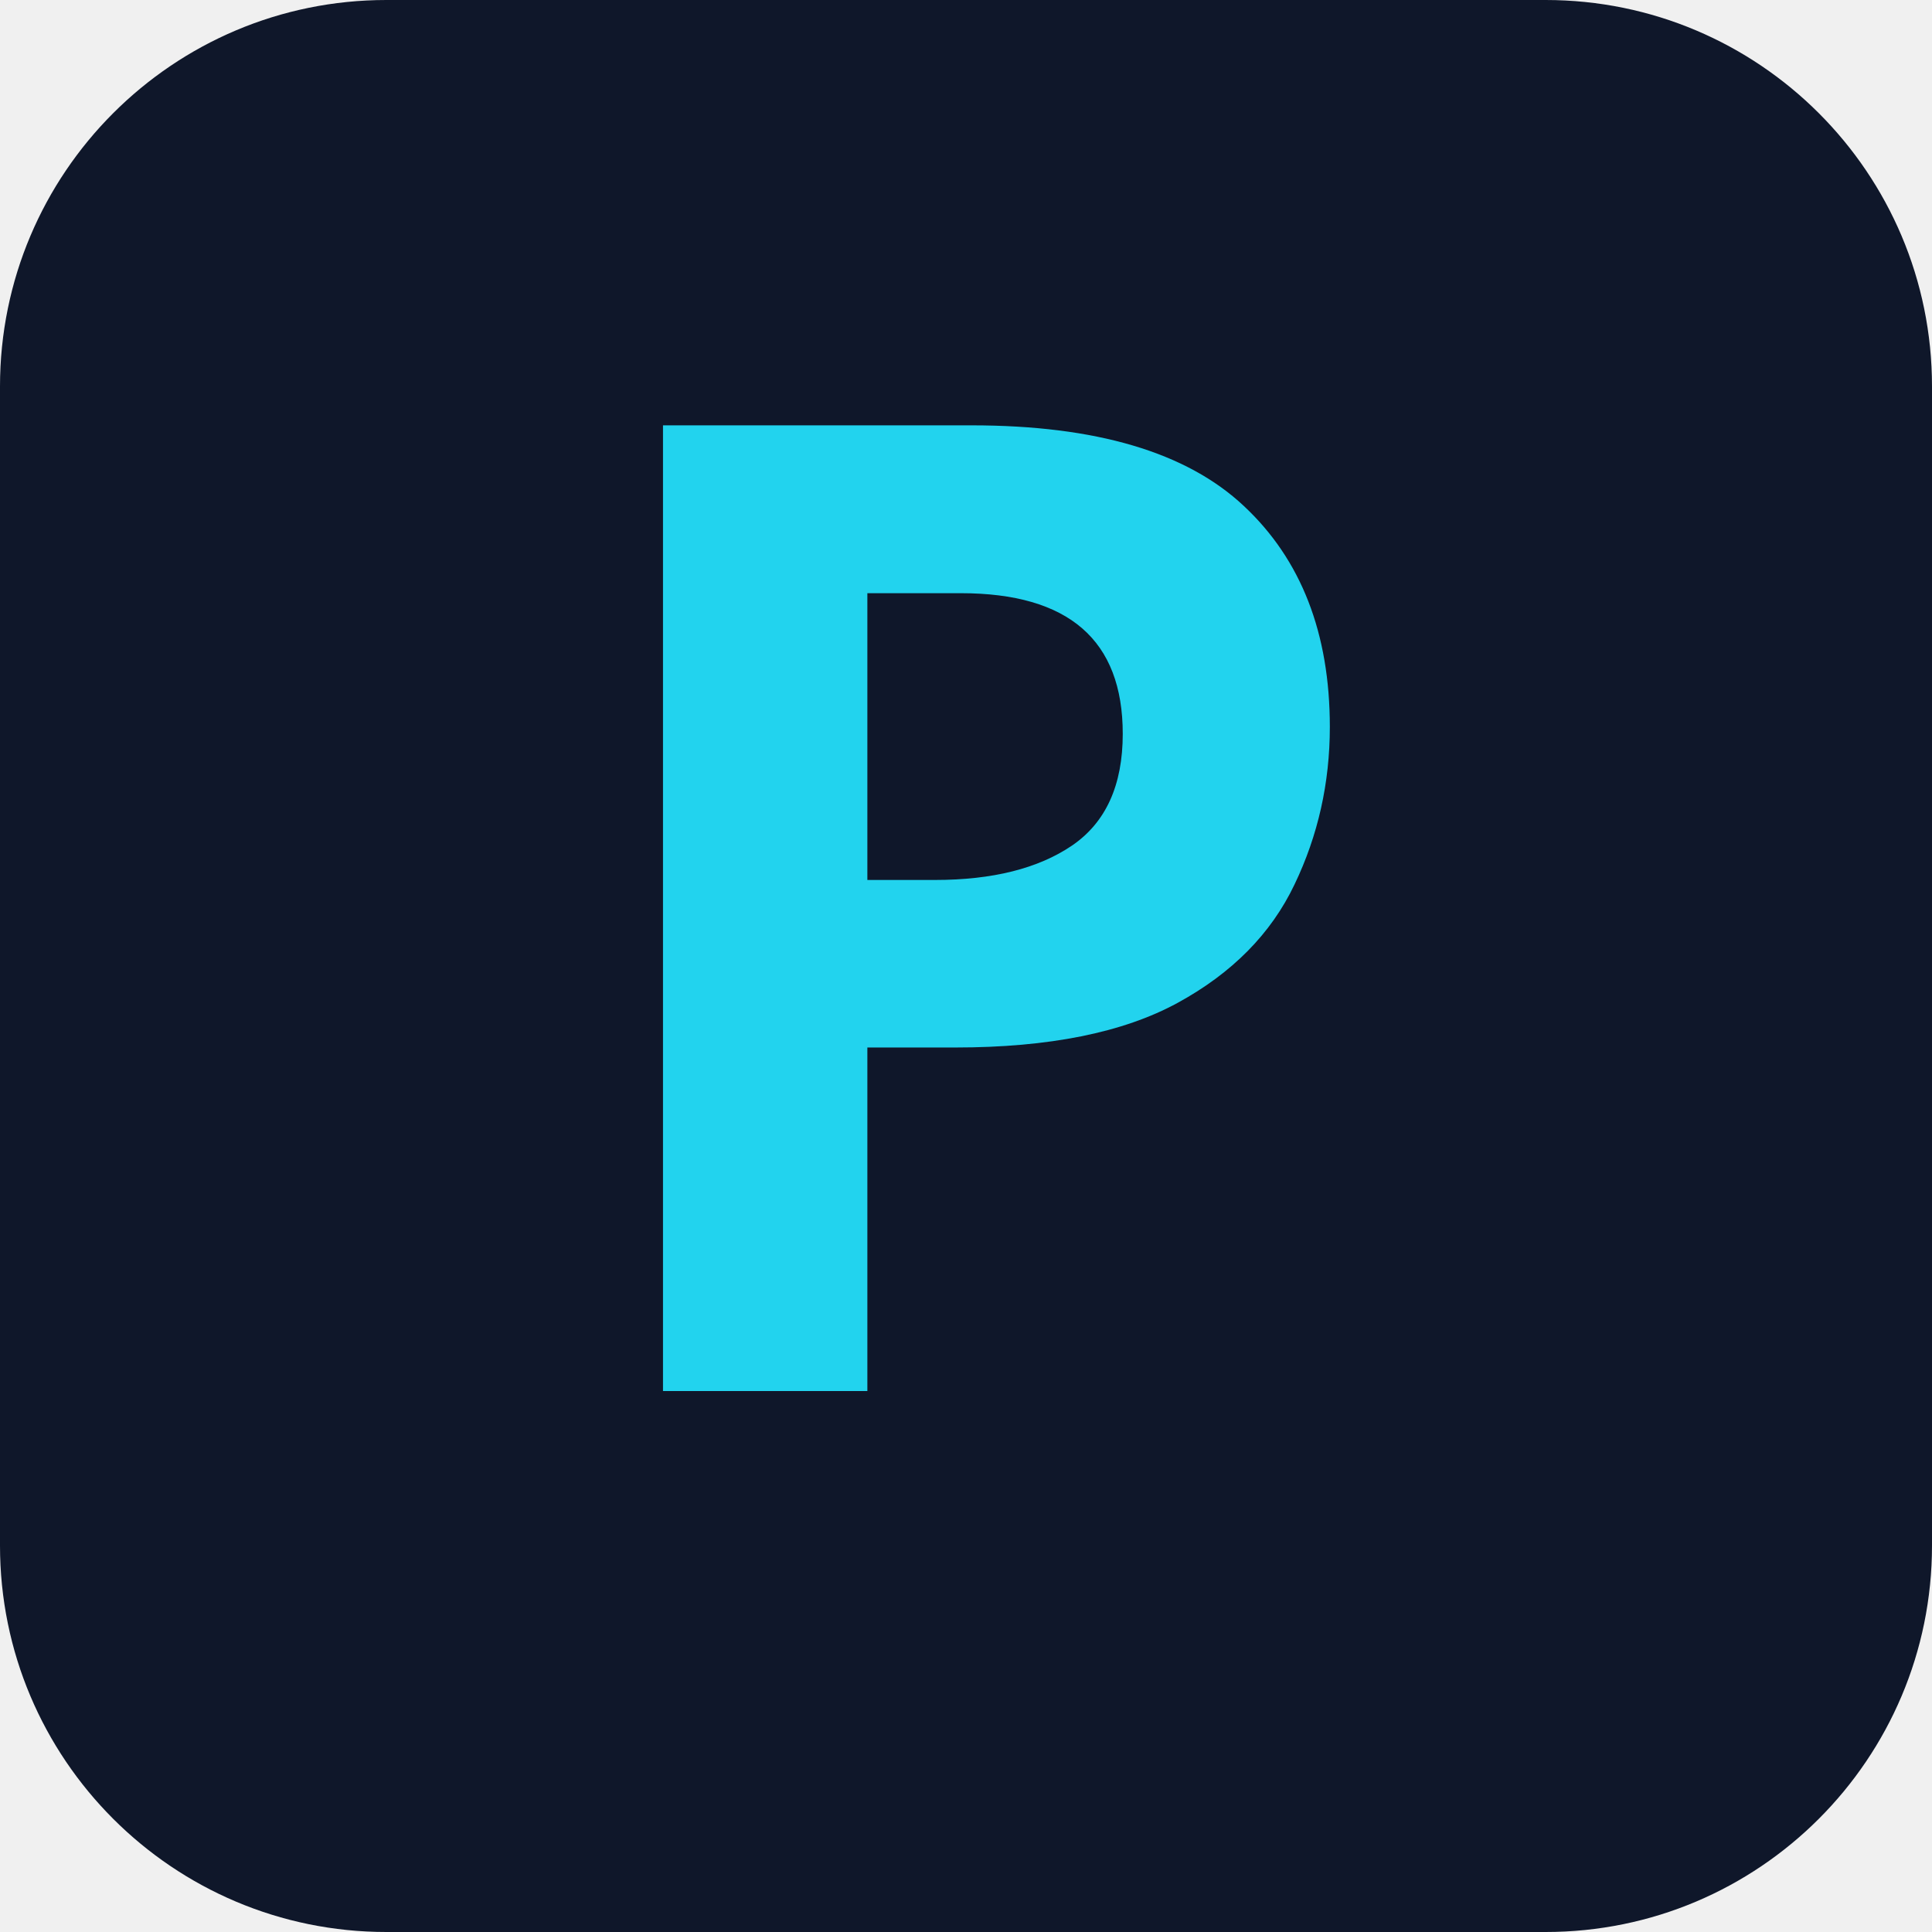
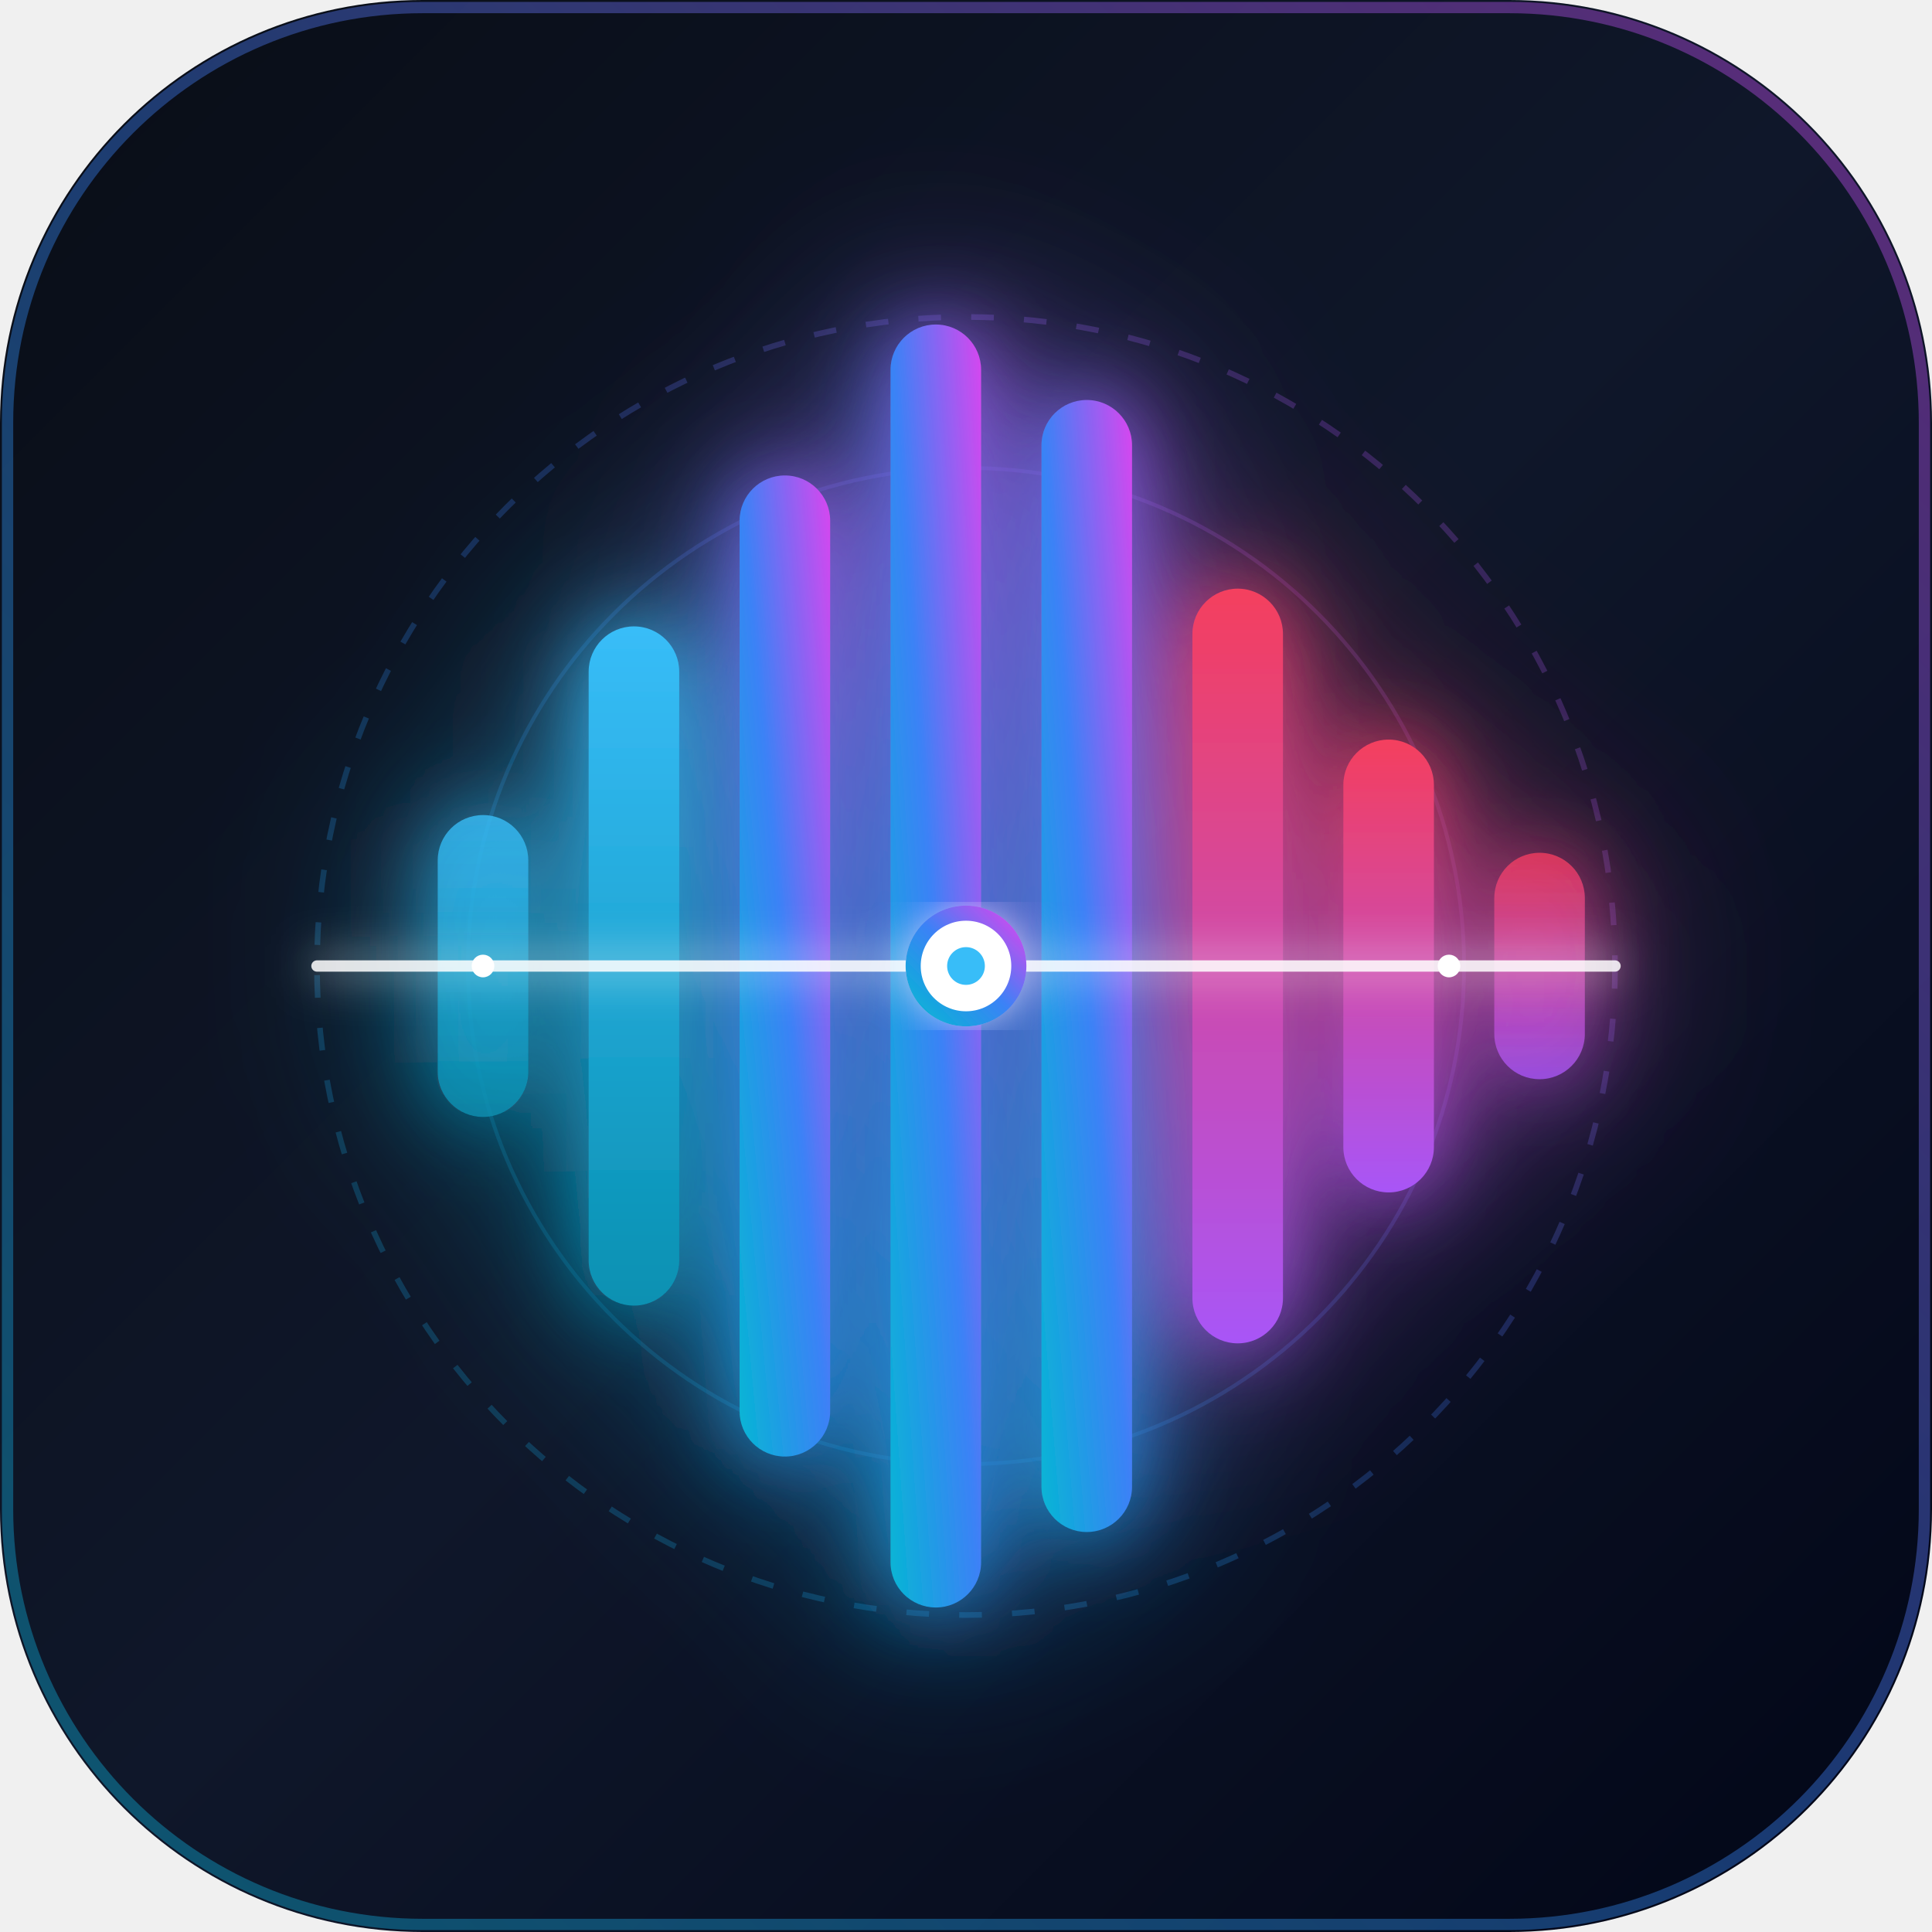
- <svg xmlns="http://www.w3.org/2000/svg" viewBox="0 0 100 100">
-   <rect width="100" height="100" rx="20" fill="#0f172a" />
-   <text x="50" y="72" font-family="Arial Black, sans-serif" font-size="70" font-weight="bold" fill="#22d3ee" text-anchor="middle">P</text>
+ <svg xmlns="http://www.w3.org/2000/svg" viewBox="0 0 512 512" fill="none">
+   <defs>
+     <linearGradient id="bg-grad" x1="0%" y1="0%" x2="100%" y2="100%">
+       <stop offset="0%" stop-color="#090d16" />
+       <stop offset="50%" stop-color="#0f172a" />
+       <stop offset="100%" stop-color="#020617" />
+     </linearGradient>
+     <linearGradient id="primary-neon" x1="0%" y1="100%" x2="100%" y2="0%">
+       <stop offset="0%" stop-color="#06b6d4" />
+       <stop offset="50%" stop-color="#3b82f6" />
+       <stop offset="100%" stop-color="#d946ef" />
+     </linearGradient>
+     <linearGradient id="accent-cyan" x1="0%" y1="100%" x2="0%" y2="0%">
+       <stop offset="0%" stop-color="#0891b2" />
+       <stop offset="100%" stop-color="#38bdf8" />
+     </linearGradient>
+     <linearGradient id="accent-fuchsia" x1="0%" y1="100%" x2="0%" y2="0%">
+       <stop offset="0%" stop-color="#a855f7" />
+       <stop offset="100%" stop-color="#f43f5e" />
+     </linearGradient>
+     <filter id="neon-glow" x="-20%" y="-20%" width="140%" height="140%">
+       <feGaussianBlur stdDeviation="12" result="blur1" />
+       <feGaussianBlur stdDeviation="24" result="blur2" />
+       <feMerge>
+         <feMergeNode in="blur2" />
+         <feMergeNode in="blur1" />
+         <feMergeNode in="SourceGraphic" />
+       </feMerge>
+     </filter>
+     <filter id="soft-glow" x="-10%" y="-10%" width="120%" height="120%">
+       <feGaussianBlur stdDeviation="6" result="blur" />
+       <feMerge>
+         <feMergeNode in="blur" />
+         <feMergeNode in="SourceGraphic" />
+       </feMerge>
+     </filter>
+   </defs>
+   <rect width="512" height="512" rx="112" fill="url(#bg-grad)" />
+   <rect width="508" height="508" x="2" y="2" rx="110" stroke="url(#primary-neon)" stroke-width="3" stroke-opacity="0.4" />
+   <circle cx="256" cy="256" r="172" stroke="url(#primary-neon)" stroke-width="1.5" stroke-dasharray="6 8" stroke-opacity="0.25" />
+   <circle cx="256" cy="256" r="132" stroke="url(#primary-neon)" stroke-width="1" stroke-opacity="0.2" />
+   <g filter="url(#neon-glow)">
+     <rect x="116" y="216" width="24" height="80" rx="12" fill="url(#accent-cyan)" fill-opacity="0.8" />
+     <rect x="156" y="166" width="24" height="180" rx="12" fill="url(#accent-cyan)" />
+     <rect x="196" y="126" width="24" height="260" rx="12" fill="url(#primary-neon)" />
+     <rect x="236" y="86" width="24" height="340" rx="12" fill="url(#primary-neon)" />
+     <rect x="276" y="106" width="24" height="300" rx="12" fill="url(#primary-neon)" />
+     <rect x="316" y="156" width="24" height="200" rx="12" fill="url(#accent-fuchsia)" />
+     <rect x="356" y="196" width="24" height="120" rx="12" fill="url(#accent-fuchsia)" />
+     <rect x="396" y="226" width="24" height="60" rx="12" fill="url(#accent-fuchsia)" fill-opacity="0.8" />
+   </g>
+   <g filter="url(#soft-glow)">
+     <line x1="84" y1="256" x2="428" y2="256" stroke="#ffffff" stroke-width="3" stroke-linecap="round" stroke-opacity="0.85" />
+     <circle cx="256" cy="256" r="14" fill="#ffffff" stroke="url(#primary-neon)" stroke-width="4" />
+     <circle cx="256" cy="256" r="5" fill="#38bdf8" />
+   </g>
+   <circle cx="128" cy="256" r="3" fill="#ffffff" />
+   <circle cx="384" cy="256" r="3" fill="#ffffff" />
</svg>
